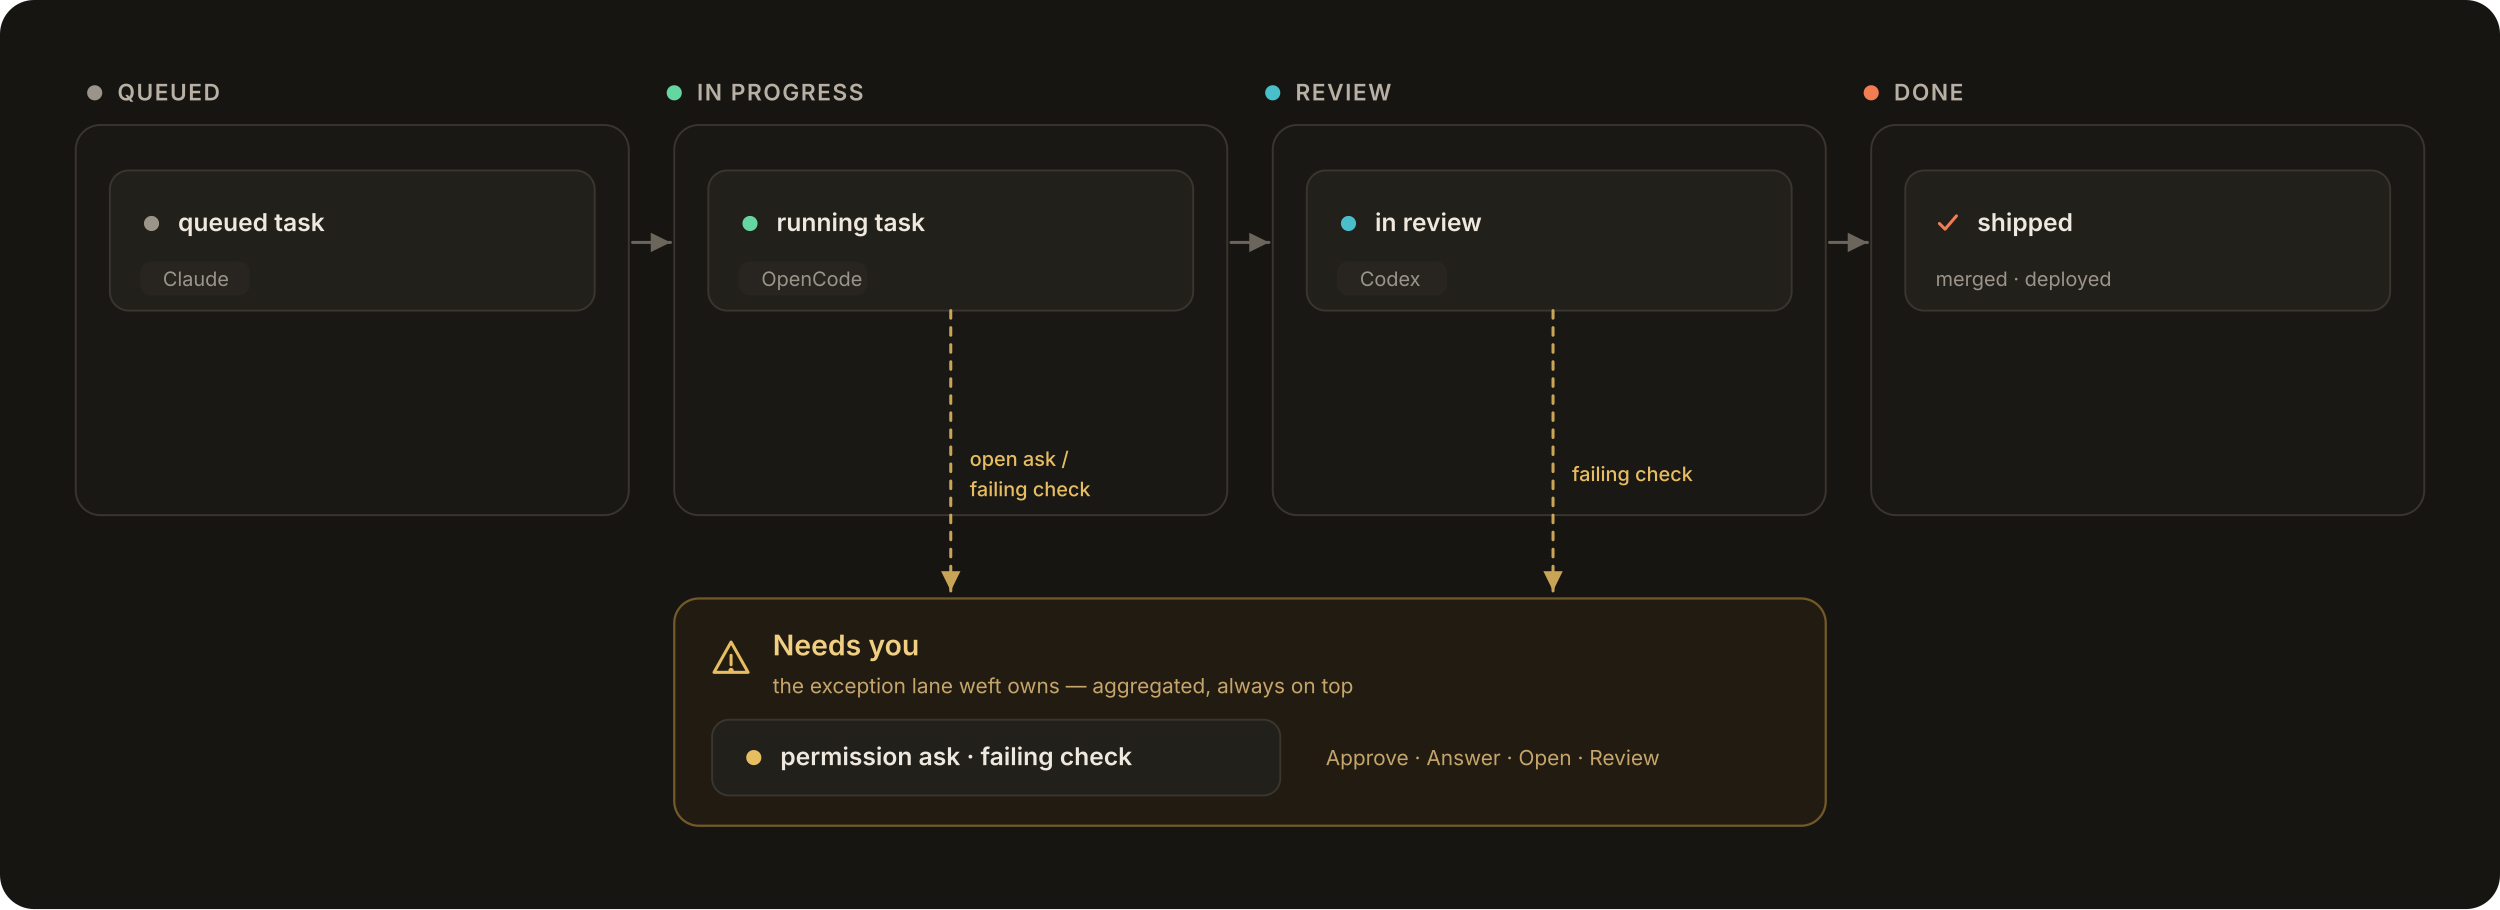
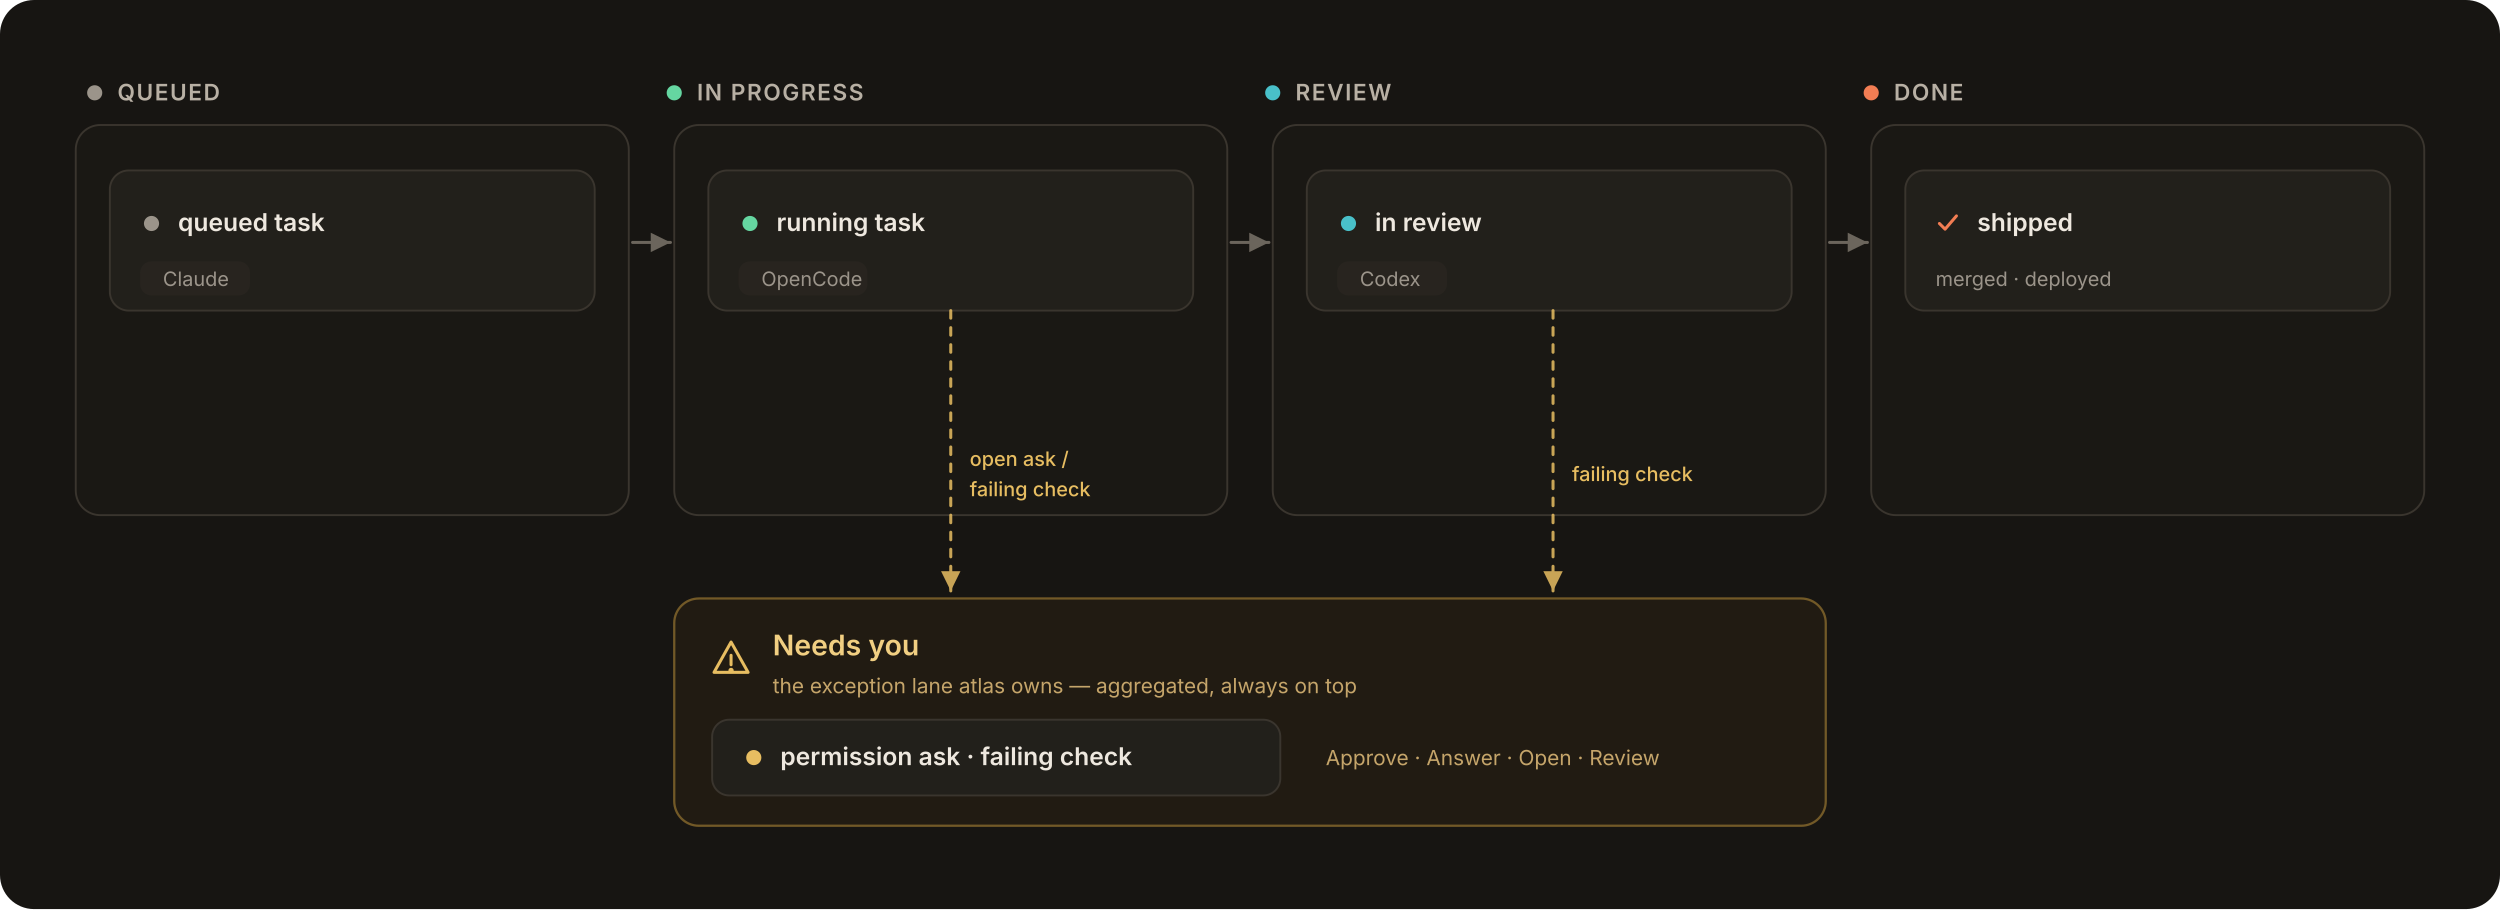
<svg xmlns="http://www.w3.org/2000/svg" viewBox="0 0 1320 480" font-family="'Inter','SF Pro Display',-apple-system,'Segoe UI','PingFang SC','Noto Sans CJK SC',sans-serif">
  <defs>
    <marker id="b4" markerWidth="9" markerHeight="9" refX="6.5" refY="3.2" orient="auto">
      <path d="M0,0 L6.5,3.2 L0,6.4 z" fill="#6b655c" />
    </marker>
    <marker id="b4a" markerWidth="9" markerHeight="9" refX="6.5" refY="3.2" orient="auto">
      <path d="M0,0 L6.5,3.2 L0,6.4 z" fill="#e7bd61" />
    </marker>
    <style>
      .hd{font-size:12px;font-weight:600;letter-spacing:.8px}
      .lane{fill:#1a1814;stroke:#3a352e;stroke-width:1}
      .card{fill:#22201b;stroke:#3a352e;stroke-width:1}
      .cl{fill:#eee8df;font-size:13px;font-weight:600}
      .tg{fill:#9b948a;font-size:10.5px}
      .gl{stroke-width:1.6;fill:none;stroke-linecap:round;stroke-linejoin:round}
      .nl{fill:#e7bd61;font-size:10.5px;font-weight:500}
    </style>
  </defs>
  <rect x="0" y="0" width="1320" height="480" rx="18" fill="#171512" />
  <path class="gl" d="M334,128 H354" stroke="#6b655c" marker-end="url(#b4)" />
  <path class="gl" d="M650,128 H670" stroke="#6b655c" marker-end="url(#b4)" />
  <path class="gl" d="M966,128 H986" stroke="#6b655c" marker-end="url(#b4)" />
  <circle cx="50" cy="49" r="4" fill="#9b948a" />
  <text class="hd" x="62" y="53" fill="#b8b0a4">QUEUED</text>
  <rect class="lane" x="40" y="66" width="292" height="206" rx="13" />
  <rect class="card" x="58" y="90" width="256" height="74" rx="10" />
  <circle cx="80" cy="118" r="4" fill="#9b948a" />
  <text class="cl" x="94" y="122">queued task</text>
  <rect x="58" y="138" width="256" height="0" />
  <rect x="74" y="138" width="58" height="18" rx="6" fill="#28241f" />
  <text class="tg" x="86" y="151">Claude</text>
  <circle cx="356" cy="49" r="4" fill="#65d6a1" />
  <text class="hd" x="368" y="53" fill="#b8b0a4">IN PROGRESS</text>
  <rect class="lane" x="356" y="66" width="292" height="206" rx="13" />
  <rect class="card" x="374" y="90" width="256" height="74" rx="10" />
  <circle cx="396" cy="118" r="4" fill="#65d6a1" />
  <text class="cl" x="410" y="122">running task</text>
  <rect x="390" y="138" width="68" height="18" rx="6" fill="#28241f" />
  <text class="tg" x="402" y="151">OpenCode</text>
  <circle cx="672" cy="49" r="4" fill="#49c0c9" />
  <text class="hd" x="684" y="53" fill="#b8b0a4">REVIEW</text>
  <rect class="lane" x="672" y="66" width="292" height="206" rx="13" />
  <rect class="card" x="690" y="90" width="256" height="74" rx="10" />
  <circle cx="712" cy="118" r="4" fill="#49c0c9" />
  <text class="cl" x="726" y="122">in review</text>
  <rect x="706" y="138" width="58" height="18" rx="6" fill="#28241f" />
  <text class="tg" x="718" y="151">Codex</text>
  <circle cx="988" cy="49" r="4" fill="#f27d53" />
  <text class="hd" x="1000" y="53" fill="#b8b0a4">DONE</text>
  <rect class="lane" x="988" y="66" width="292" height="206" rx="13" />
  <rect class="card" x="1006" y="90" width="256" height="74" rx="10" />
  <g class="gl" stroke="#f27d53">
    <path d="M1024,118 l3,3 l6,-7" />
  </g>
  <text class="cl" x="1044" y="122">shipped</text>
  <text class="tg" x="1022" y="151">merged · deployed</text>
  <path class="gl" d="M502,164 V312" stroke="#e7bd61" stroke-dasharray="4 5" opacity=".85" marker-end="url(#b4a)" />
  <text class="nl" x="512" y="246">open ask /</text>
  <text class="nl" x="512" y="262">failing check</text>
  <path class="gl" d="M820,164 V312" stroke="#e7bd61" stroke-dasharray="4 5" opacity=".85" marker-end="url(#b4a)" />
  <text class="nl" x="830" y="254">failing check</text>
  <rect x="356" y="316" width="608" height="120" rx="13" fill="#211b12" stroke="#725927" stroke-width="1.2" />
  <g class="gl" stroke="#e7bd61" transform="translate(386,348)">
    <path d="M0,-9 L9,7 H-9 Z" />
    <path d="M0,-2 v5" />
    <circle cx="0" cy="6" r="0.6" fill="#e7bd61" />
  </g>
  <text x="408" y="346" fill="#f1cf82" font-size="15" font-weight="600">Needs you</text>
-   <text x="408" y="366" fill="#c5a56a" font-size="11">the exception lane weft owns — aggregated, always on top</text>
+   <text x="408" y="366" fill="#c5a56a" font-size="11">the exception lane atlas owns — aggregated, always on top</text>
  <rect class="card" x="376" y="380" width="300" height="40" rx="9" fill="#282015" stroke="#6b5224" />
  <circle cx="398" cy="400" r="4" fill="#e7bd61" />
  <text class="cl" x="412" y="404" fill="#f3e5c7" font-size="12.5">permission ask · failing check</text>
  <text x="700" y="404" fill="#c5a56a" font-size="11">Approve · Answer · Open · Review</text>
</svg>
